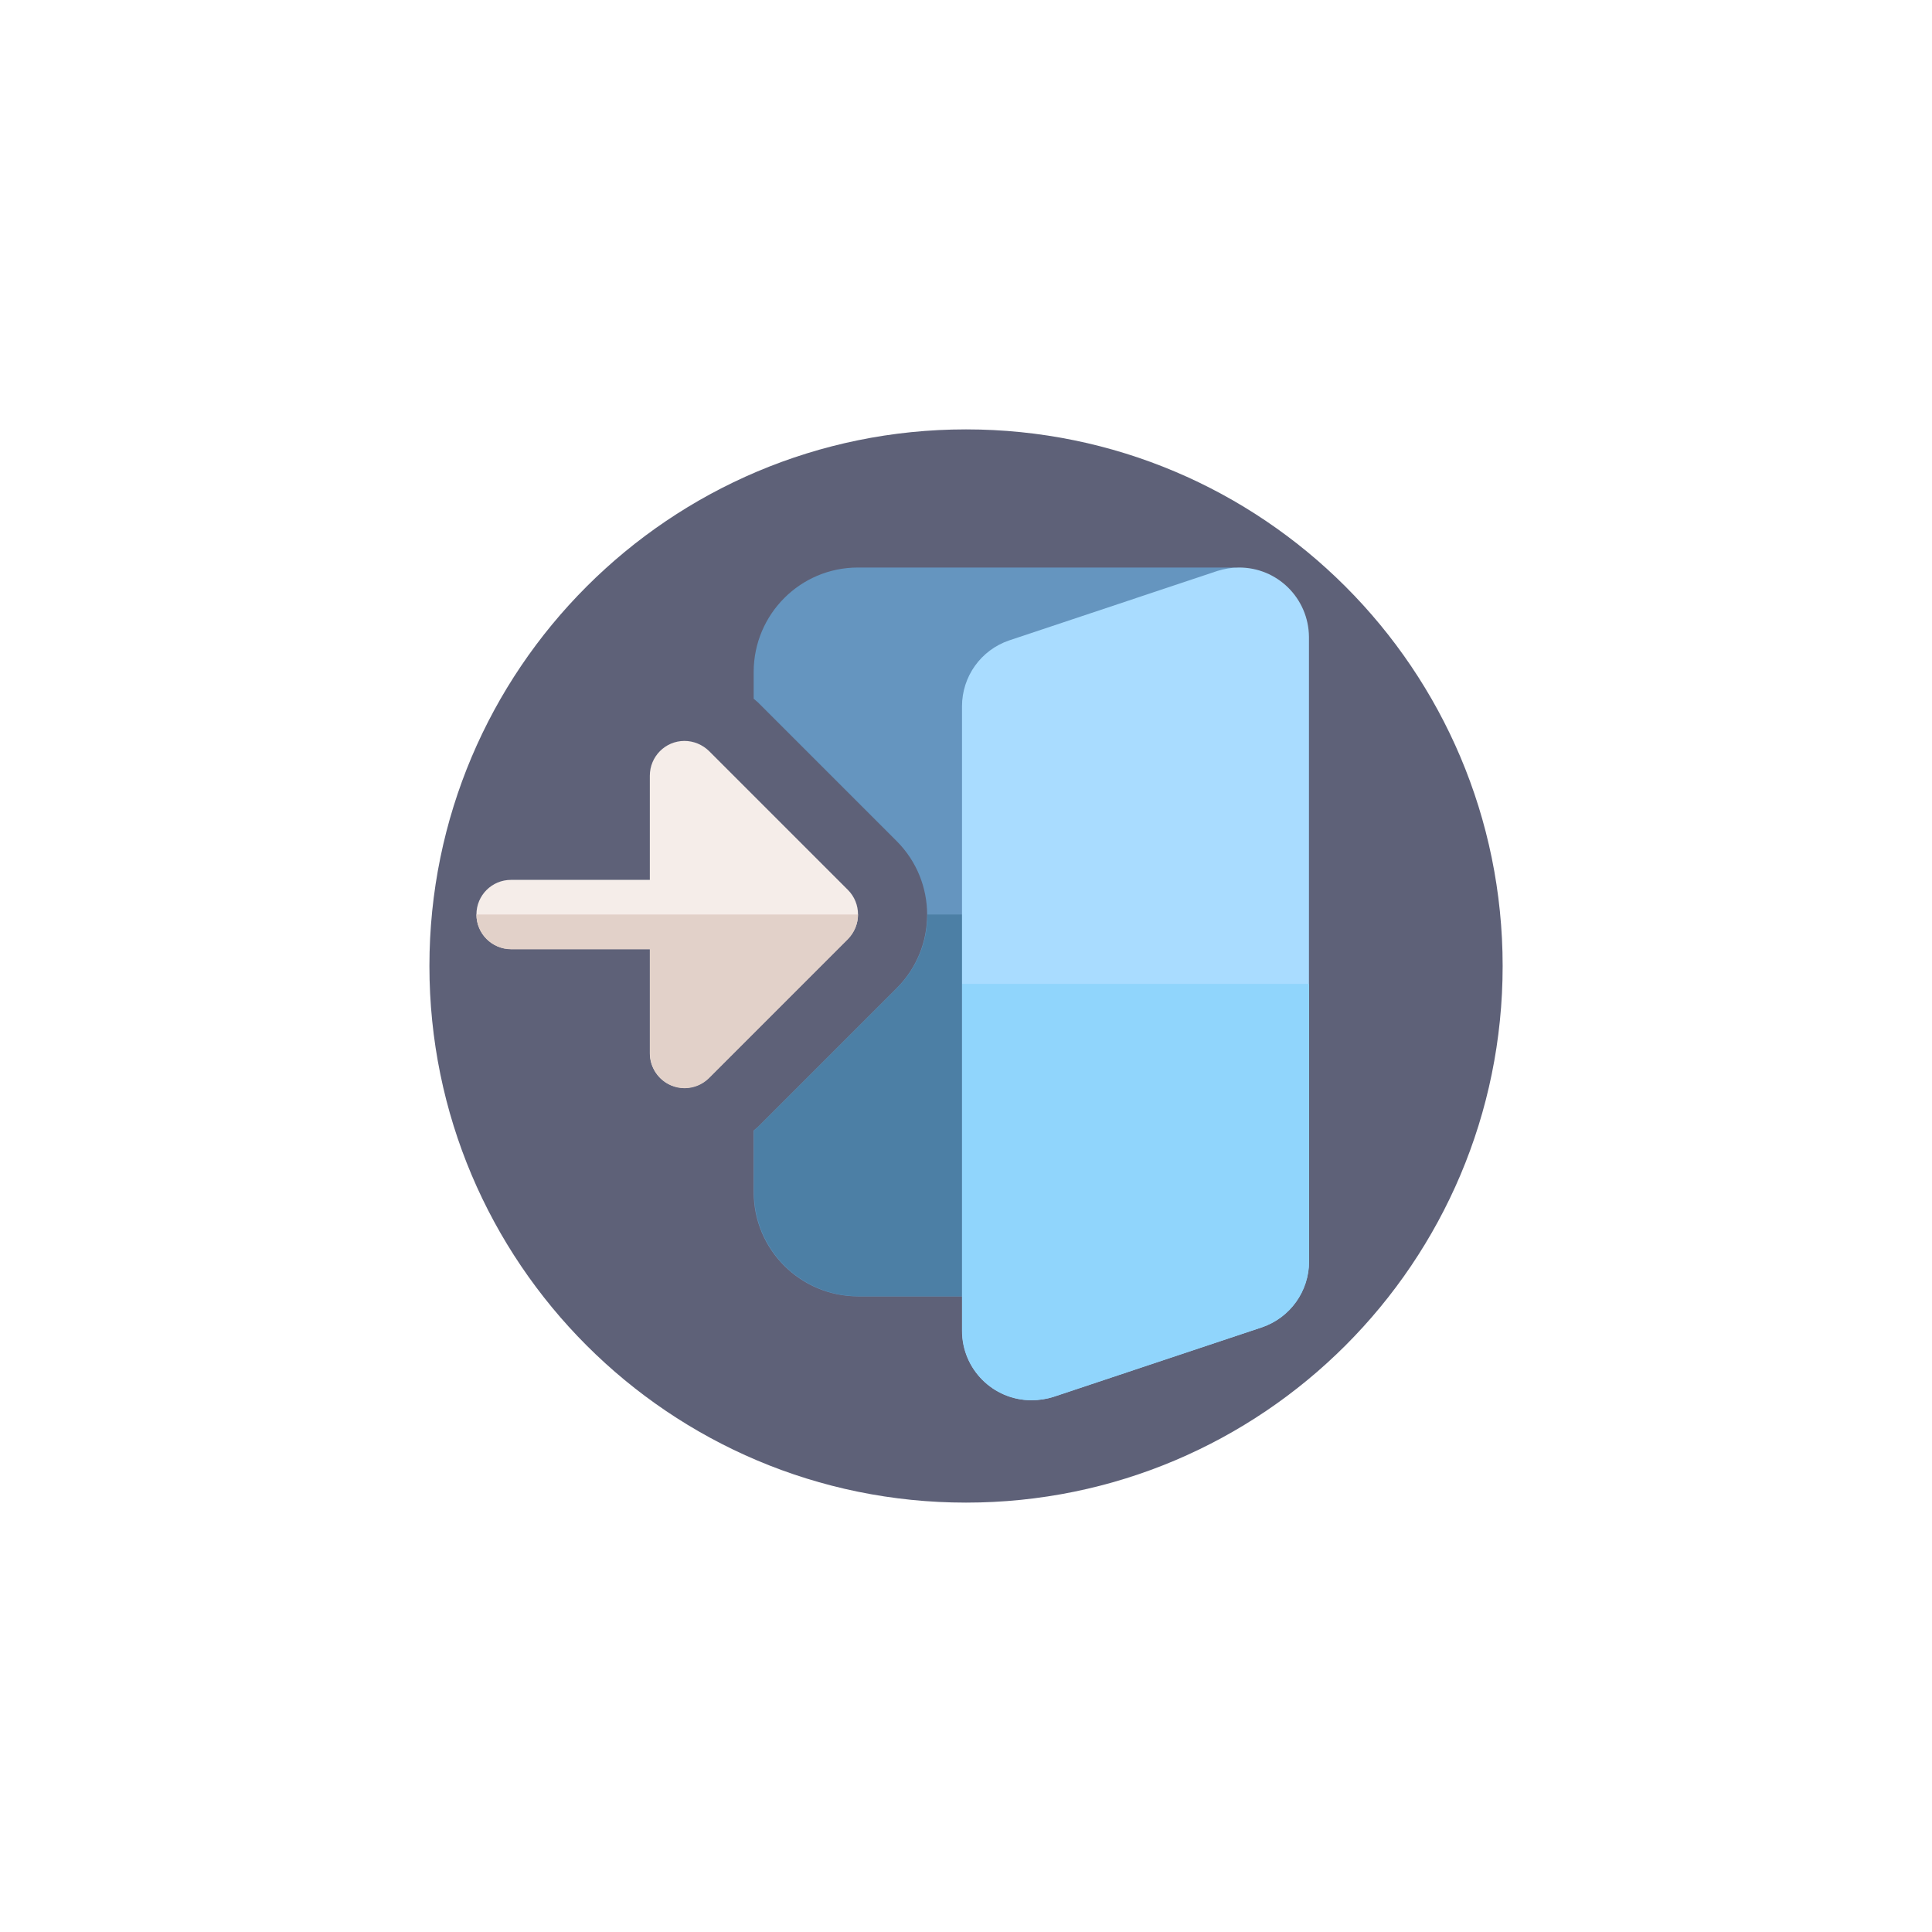
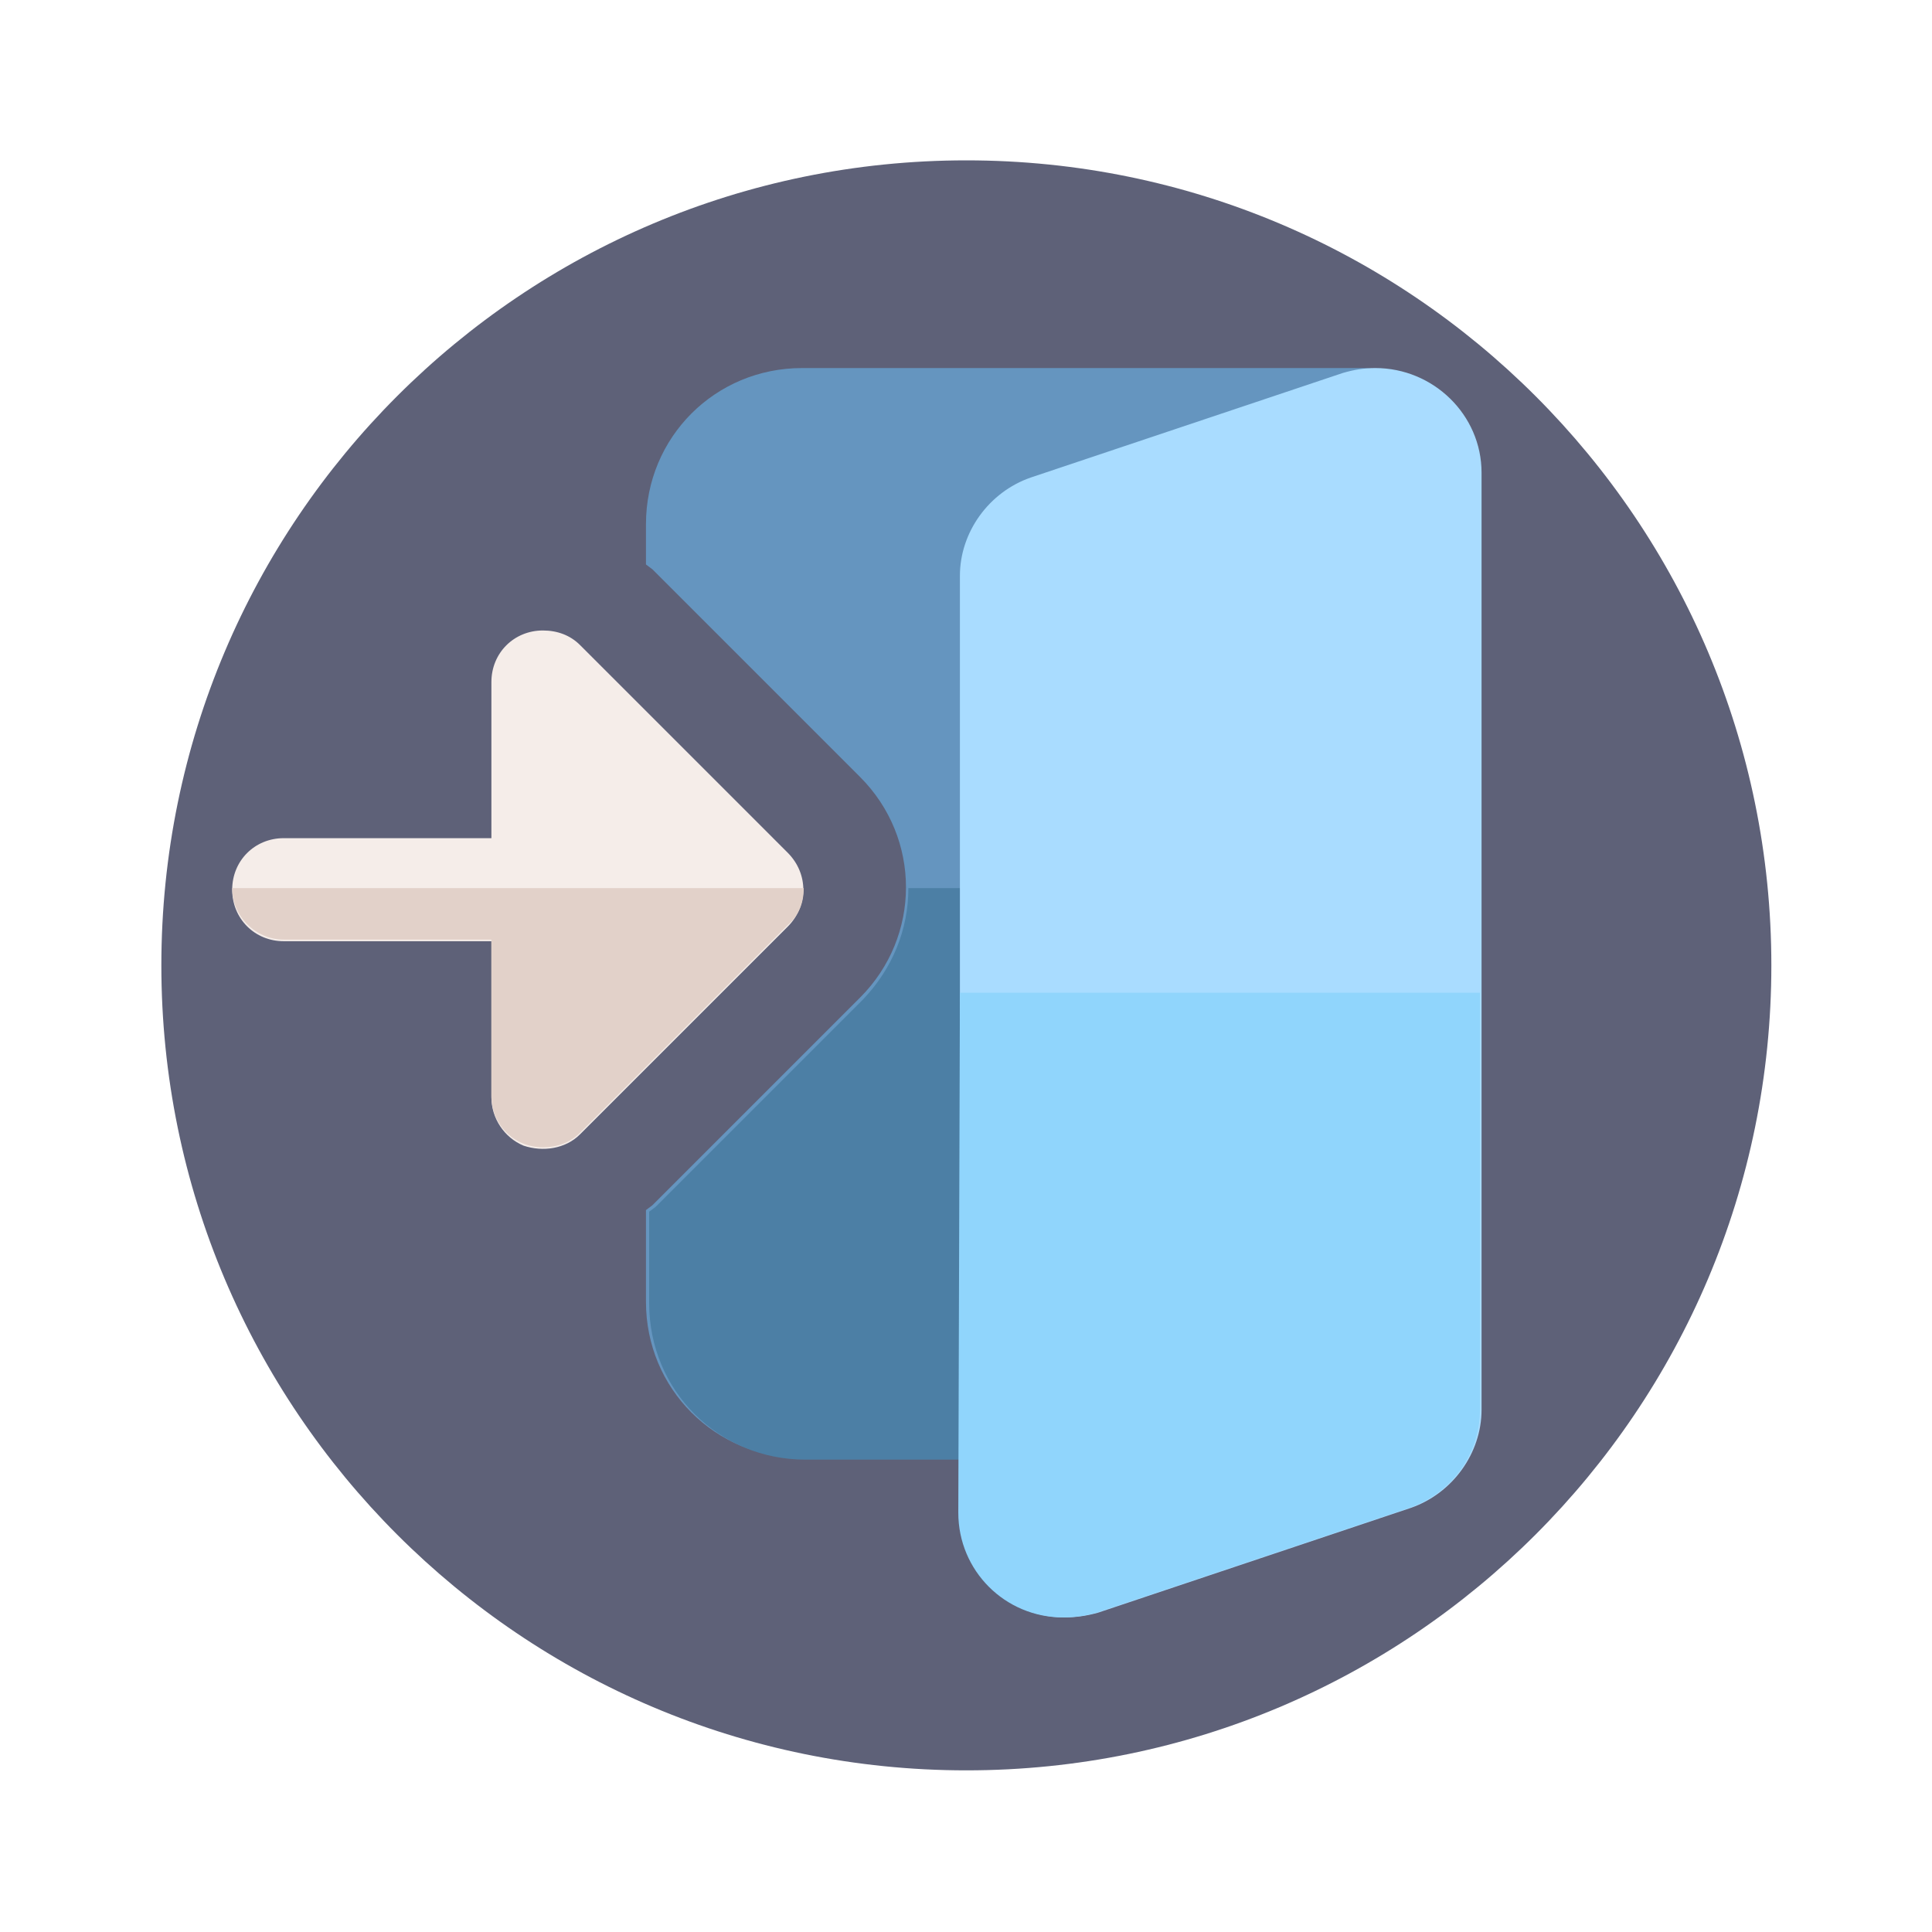
<svg xmlns="http://www.w3.org/2000/svg" version="1.1" id="Capa_1" x="0px" y="0px" viewBox="0 0 120 120" style="enable-background:new 0 0 120 120;" xml:space="preserve">
  <style type="text/css">
	.st0{fill:#AED3F2;fill-opacity:0;}
	.st1{fill:#5E6178;}
	.st2{fill:#6595BF;}
	.st3{fill:#4C7FA5;}
	.st4{fill:#F5EDE9;}
	.st5{fill:#A9DCFF;}
	.st6{fill:#E2D1C9;}
	.st7{fill:#90D5FC;}
</style>
  <g id="Grupo_54849" transform="translate(-323.278 -7479.34)">
-     <rect id="Rectángulo_6856" x="343.28" y="7499.34" class="st0" width="80" height="80" />
+     <rect id="Rectángulo_6856" x="323.3" y="7479.3" class="st0" width="120" height="120" />
    <g id="Grupo_54848">
-       <circle id="Elipse_4058" class="st1" cx="383.28" cy="7539.34" r="33.33" />
+       <circle id="Elipse_4058" class="st1" cx="383.3" cy="7539.3" r="50" />
      <g id="Grupo_54847">
-         <path id="Trazado_102592" class="st2" d="M401.51,7515.52c-0.4-0.58-1.07-0.93-1.78-0.93h-23.17c-3.57,0-6.46,2.9-6.47,6.47v1.68     l0.26,0.22l8.62,8.62c2.52,2.52,2.53,6.61,0,9.14c0,0,0,0,0,0l-8.62,8.62l-0.26,0.22v3.83c0,3.57,2.9,6.46,6.47,6.47h7.54     c0.89,0,1.69-0.55,2.01-1.39l15.62-40.94C402.01,7516.85,401.92,7516.11,401.51,7515.52z" />
-         <path id="Trazado_102593" class="st3" d="M394.64,7536.14h-13.76c0.01,1.72-0.68,3.36-1.89,4.57l-8.62,8.62l-0.26,0.22v3.83     c0,3.57,2.9,6.46,6.47,6.47h7.54c0.89,0,1.69-0.55,2.01-1.39L394.64,7536.14z" />
-         <path id="Trazado_102594" class="st4" d="M364.97,7546.75c-0.8-0.33-1.33-1.12-1.33-1.99v-6.47h-8.62     c-1.19,0-2.15-0.96-2.15-2.15s0.96-2.15,2.15-2.15h8.62v-6.47c0-1.19,0.96-2.16,2.15-2.16c0.57,0,1.12,0.23,1.53,0.63l8.62,8.62     c0.84,0.84,0.84,2.2,0,3.04c0,0,0,0,0,0l-8.62,8.62C366.7,7546.9,365.78,7547.08,364.97,7546.75L364.97,7546.75z" />
-         <path id="Trazado_102595" class="st5" d="M398.9,7514.8l-12.95,4.32c-1.75,0.6-2.92,2.24-2.92,4.09V7562     c0,2.38,1.93,4.31,4.31,4.31c0.47,0,0.93-0.07,1.37-0.21l12.95-4.32c1.75-0.6,2.92-2.24,2.92-4.09v-38.79     c-0.02-2.4-1.97-4.33-4.37-4.31C399.77,7514.59,399.33,7514.67,398.9,7514.8L398.9,7514.8z" />
-         <path id="Trazado_102596" class="st6" d="M376.57,7536.14h-23.7c0,1.19,0.97,2.16,2.16,2.16h8.62v6.47     c0,1.19,0.96,2.16,2.15,2.16c0.57,0,1.12-0.23,1.52-0.63l8.62-8.62C376.35,7537.26,376.57,7536.71,376.57,7536.14z" />
-         <path id="Trazado_102597" class="st7" d="M383.04,7540.45h21.55v17.24c0,1.85-1.17,3.49-2.92,4.09l-12.95,4.32     c-0.44,0.14-0.91,0.21-1.37,0.21c-2.38,0-4.31-1.93-4.31-4.31V7540.45z" />
+         <path id="Trazado_102592" class="st2" d="M410.6,7503.6c-0.6-0.9-1.6-1.4-2.7-1.4h-34.8c-5.4,0-9.7,4.3-9.7,9.7v2.5l0.4,0.3     l12.9,12.9c3.8,3.8,3.8,9.9,0,13.7l0,0l-12.9,12.9l-0.4,0.3v5.7c0,5.4,4.3,9.7,9.7,9.7h11.3c1.3,0,2.5-0.8,3-2.1l23.4-61.4     C411.4,7505.6,411.2,7504.5,410.6,7503.6z" />
+         <path id="Trazado_102593" class="st3" d="M400.3,7534.5h-20.6c0,2.6-1,5-2.8,6.9l-12.9,12.9l-0.4,0.3v5.7c0,5.4,4.3,9.7,9.7,9.7     h11.3c1.3,0,2.5-0.8,3-2.1L400.3,7534.5z" />
+         <path id="Trazado_102594" class="st4" d="M355.8,7550.5c-1.2-0.5-2-1.7-2-3v-9.7h-12.9c-1.8,0-3.2-1.4-3.2-3.2     c0-1.8,1.4-3.2,3.2-3.2h12.9v-9.7c0-1.8,1.4-3.2,3.2-3.2c0.9,0,1.7,0.3,2.3,0.9l12.9,12.9c1.3,1.3,1.3,3.3,0,4.6l0,0l-12.9,12.9     C358.4,7550.7,357,7550.9,355.8,7550.5L355.8,7550.5z" />
+         <path id="Trazado_102595" class="st5" d="M406.7,7502.5l-19.4,6.5c-2.6,0.9-4.4,3.4-4.4,6.1v58.2c0,3.6,2.9,6.5,6.5,6.5     c0.7,0,1.4-0.1,2.1-0.3l19.4-6.5c2.6-0.9,4.4-3.4,4.4-6.1v-58.2c0-3.6-3-6.5-6.6-6.5C408,7502.2,407.4,7502.3,406.7,7502.5     L406.7,7502.5z" />
+         <path id="Trazado_102596" class="st6" d="M373.2,7534.5h-35.5c0,1.8,1.5,3.2,3.2,3.2h12.9v9.7c0,1.8,1.4,3.2,3.2,3.2     c0.9,0,1.7-0.3,2.3-0.9l12.9-12.9C372.9,7536.2,373.2,7535.4,373.2,7534.5z" />
+         <path id="Trazado_102597" class="st7" d="M382.9,7541h32.3v25.9c0,2.8-1.8,5.2-4.4,6.1l-19.4,6.5c-0.7,0.2-1.4,0.3-2.1,0.3     c-3.6,0-6.5-2.9-6.5-6.5L382.9,7541L382.9,7541z" />
      </g>
    </g>
  </g>
</svg>
